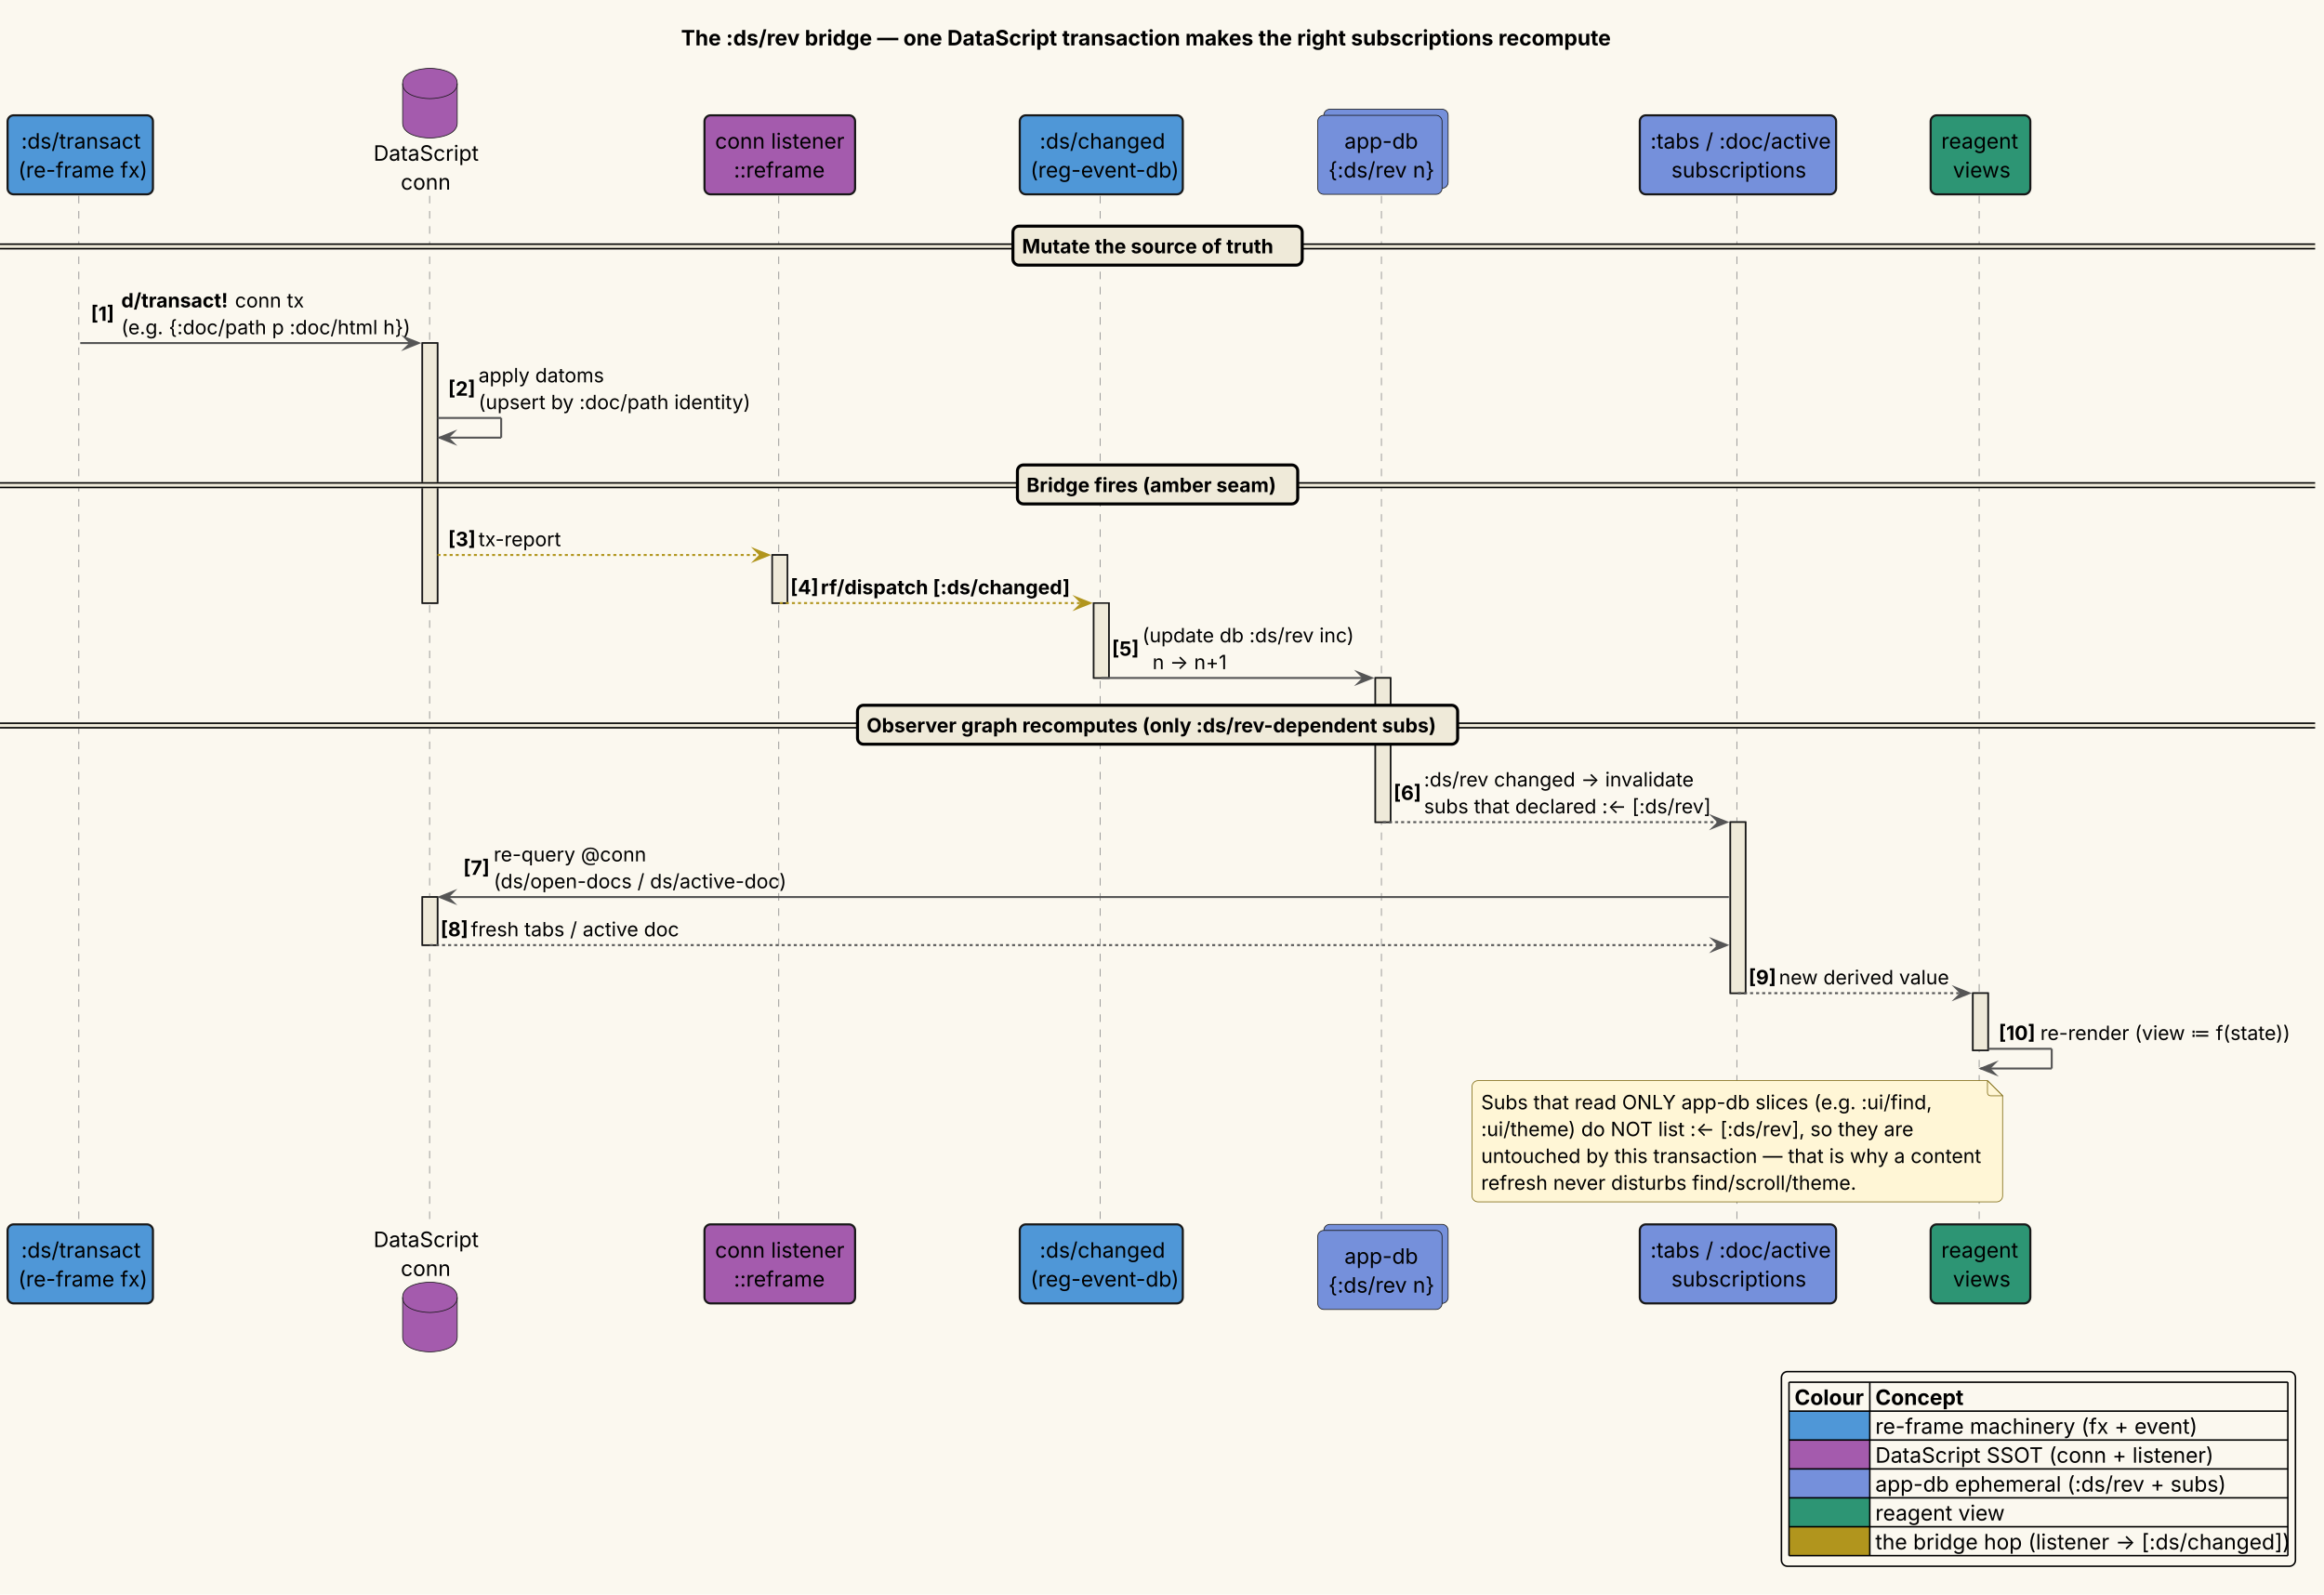
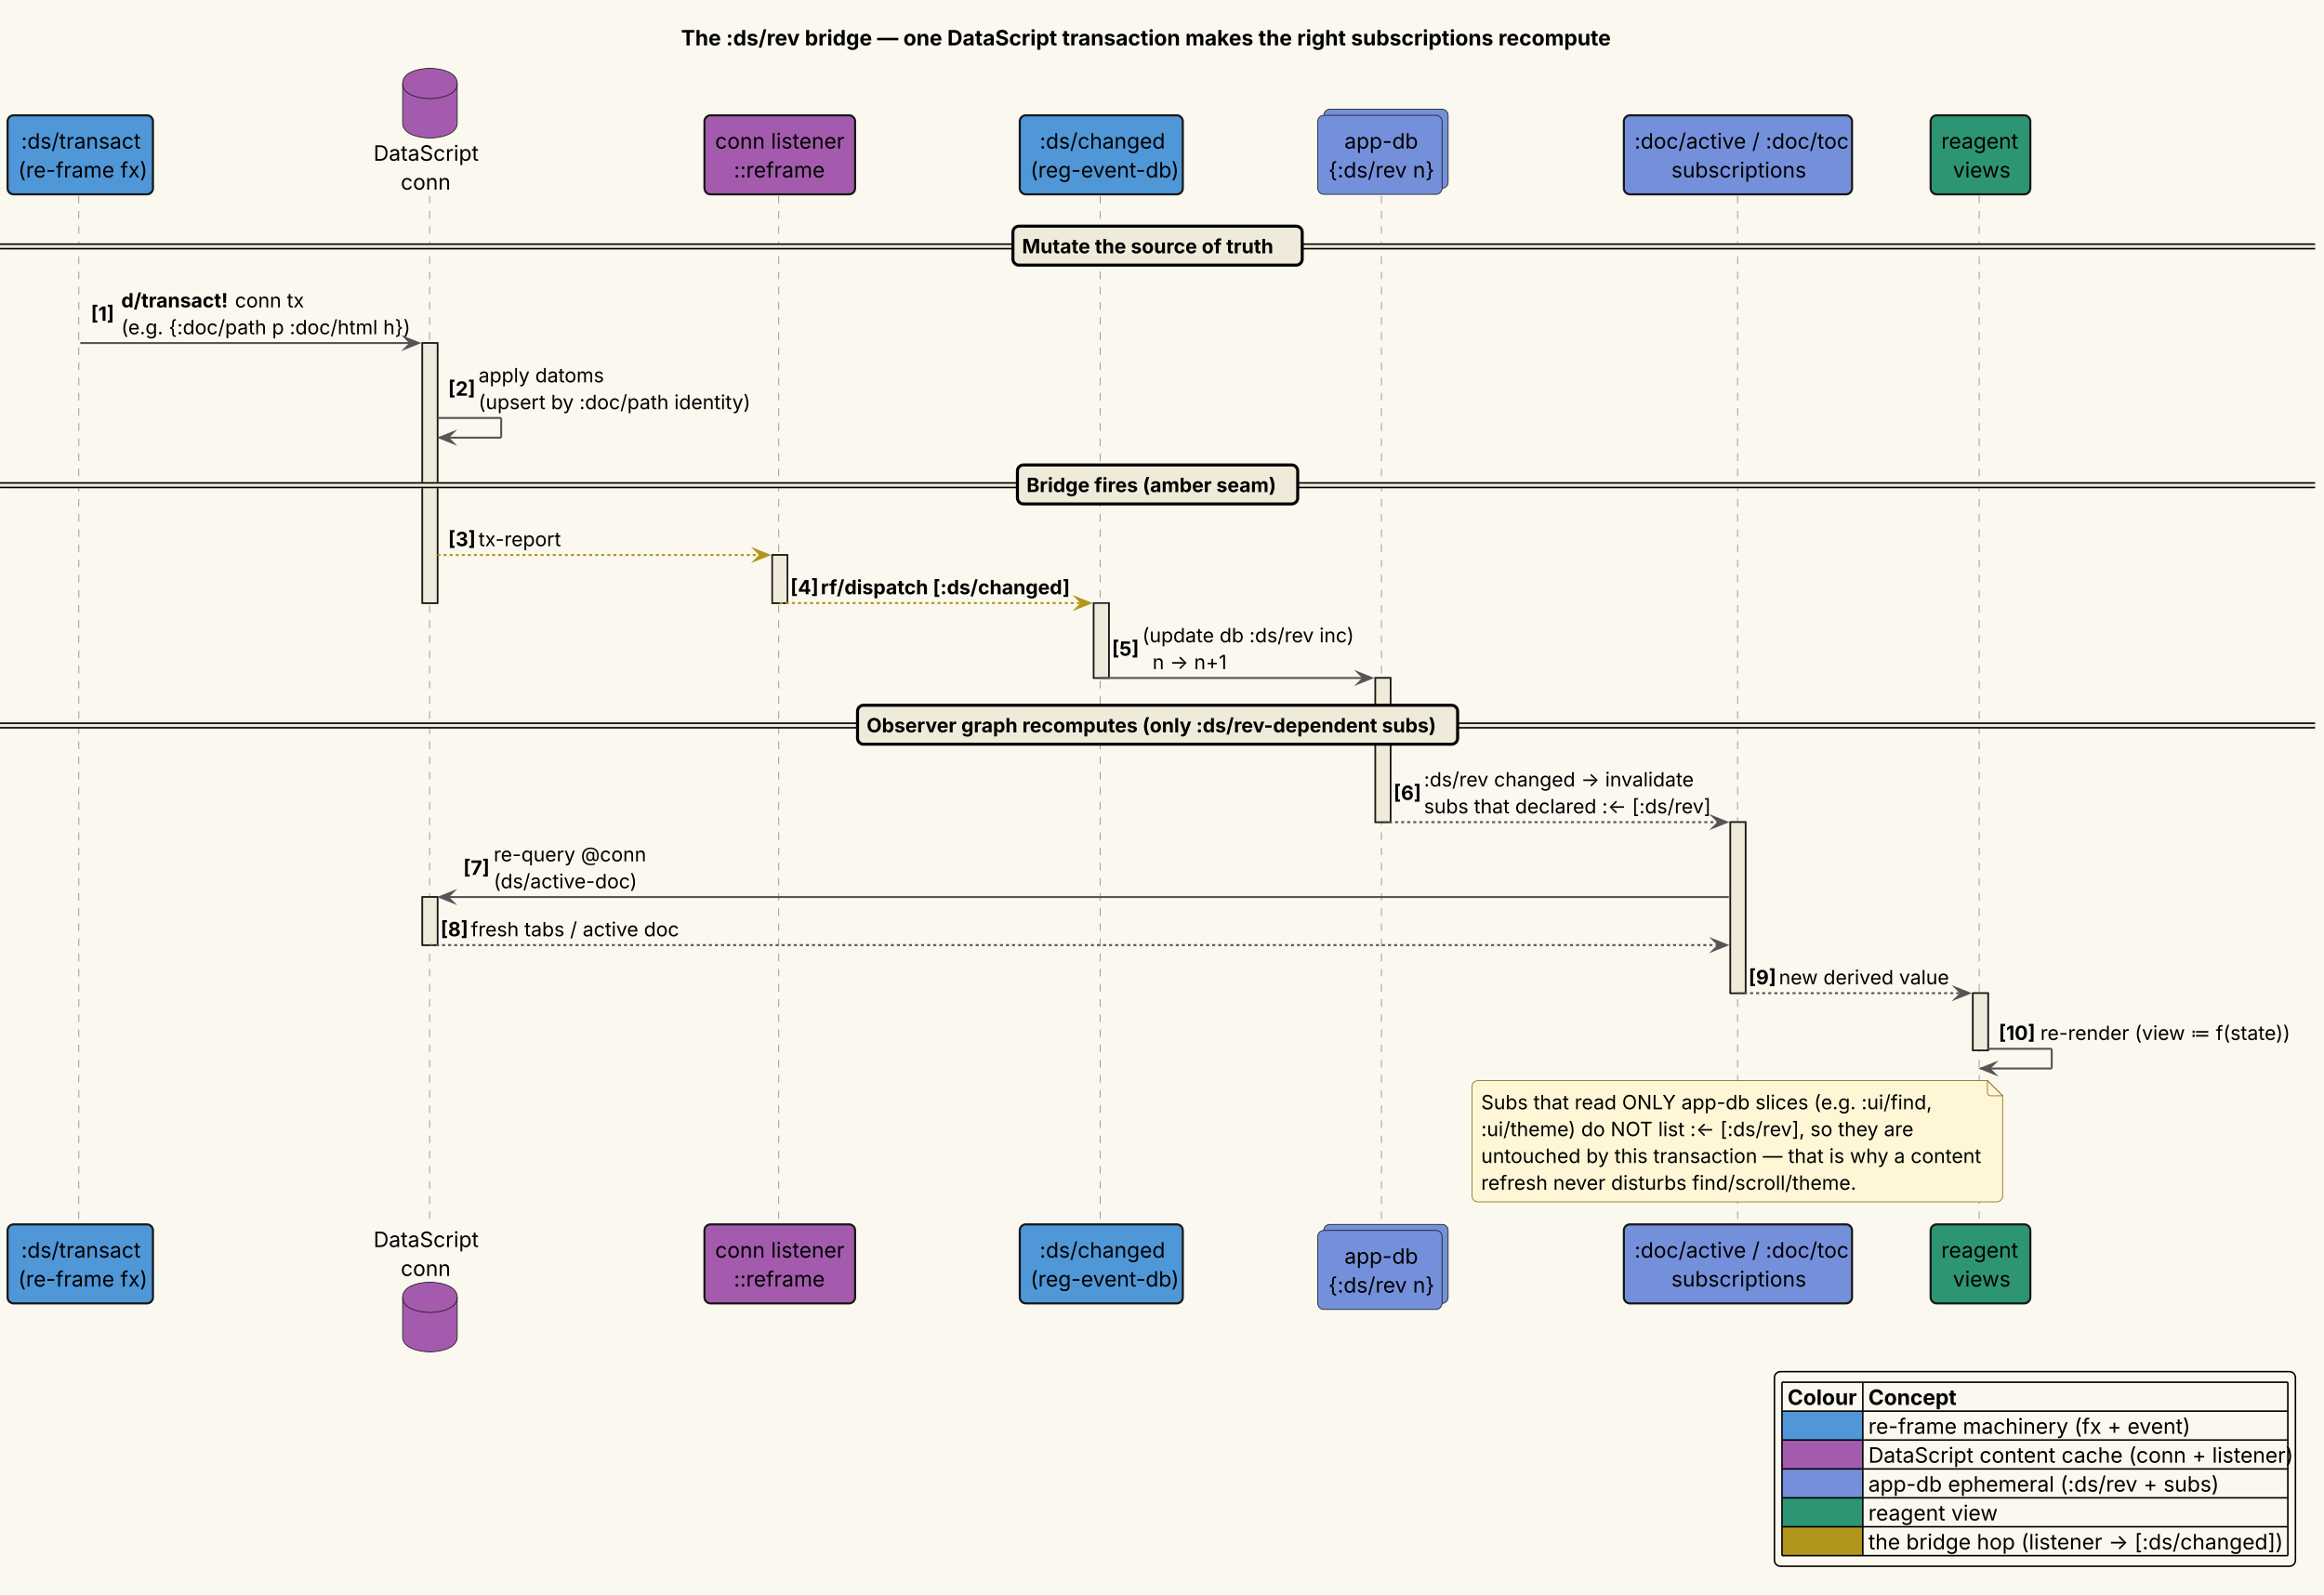
<svg xmlns="http://www.w3.org/2000/svg" contentStyleType="text/css" data-diagram-type="SEQUENCE" height="1052px" preserveAspectRatio="none" style="width:1533px;height:1052px;background:#FBF8EF;" version="1.1" viewBox="0 0 1533 1052" width="1533px" zoomAndPan="magnify">
  <defs />
  <g>
    <rect fill="#FBF8EF" height="1052" style="stroke:none;stroke-width:1;" width="1533" x="0" y="0" />
    <g class="title" data-source-line="7">
      <text fill="#000000" font-family="'Inter, Helvetica, sans-serif'" font-size="14" font-weight="700" lengthAdjust="spacing" textLength="627.716" x="449.22" y="29.966">The :ds/rev bridge — one DataScript transaction makes the right subscriptions recompute</text>
    </g>
    <g>
      <rect fill="#EFEAD9" height="171.53" style="stroke:#181818;stroke-width:1;" width="10" x="278.6" y="226.322" />
    </g>
    <g>
      <rect fill="#EFEAD9" height="31.706" style="stroke:#181818;stroke-width:1;" width="10" x="278.6" y="591.794" />
    </g>
    <g>
      <rect fill="#EFEAD9" height="31.706" style="stroke:#181818;stroke-width:1;" width="10" x="509.377" y="366.146" />
    </g>
    <g>
      <rect fill="#EFEAD9" height="49.412" style="stroke:#181818;stroke-width:1;" width="10" x="721.452" y="397.852" />
    </g>
    <g>
      <rect fill="#EFEAD9" height="95.118" style="stroke:#181818;stroke-width:1;" width="10" x="907.242" y="447.264" />
    </g>
    <g>
      <rect fill="#EFEAD9" height="112.824" style="stroke:#181818;stroke-width:1;" width="10" x="1141.417" y="542.382" />
    </g>
    <g>
      <rect fill="#EFEAD9" height="37.706" style="stroke:#181818;stroke-width:1;" width="10" x="1301.401" y="655.206" />
    </g>
    <g class="participant-lifeline" data-entity-uid="part1" data-qualified-name="FX" data-source-line="11" id="part1-lifeline">
      <g>
        <rect fill="#000000" fill-opacity="0" height="679.532" width="8" x="48.943" y="129.204" />
        <line style="stroke:#888888;stroke-width:0.5;stroke-dasharray:5,5;" x1="52" x2="52" y1="129.204" y2="808.736" />
      </g>
    </g>
    <g class="participant-lifeline" data-entity-uid="part2" data-qualified-name="CONN" data-source-line="12" id="part2-lifeline">
      <g>
        <rect fill="#000000" fill-opacity="0" height="679.532" width="8" x="279.6" y="129.204" />
        <line style="stroke:#888888;stroke-width:0.5;stroke-dasharray:5,5;" x1="283.377" x2="283.377" y1="129.204" y2="808.736" />
      </g>
    </g>
    <g class="participant-lifeline" data-entity-uid="part3" data-qualified-name="LIS" data-source-line="13" id="part3-lifeline">
      <g>
        <rect fill="#000000" fill-opacity="0" height="679.532" width="8" x="510.377" y="129.204" />
        <line style="stroke:#888888;stroke-width:0.5;stroke-dasharray:5,5;" x1="513.706" x2="513.706" y1="129.204" y2="808.736" />
      </g>
    </g>
    <g class="participant-lifeline" data-entity-uid="part4" data-qualified-name="EV" data-source-line="14" id="part4-lifeline">
      <g>
        <rect fill="#000000" fill-opacity="0" height="679.532" width="8" x="722.452" y="129.204" />
        <line style="stroke:#888888;stroke-width:0.5;stroke-dasharray:5,5;" x1="725.686" x2="725.686" y1="129.204" y2="808.736" />
      </g>
    </g>
    <g class="participant-lifeline" data-entity-uid="part5" data-qualified-name="DB" data-source-line="15" id="part5-lifeline">
      <g>
        <rect fill="#000000" fill-opacity="0" height="679.532" width="8" x="908.242" y="129.204" />
        <line style="stroke:#888888;stroke-width:0.5;stroke-dasharray:5,5;" x1="911.243" x2="911.243" y1="129.204" y2="808.736" />
      </g>
    </g>
    <g class="participant-lifeline" data-entity-uid="part6" data-qualified-name="SUB" data-source-line="16" id="part6-lifeline">
      <g>
        <rect fill="#000000" fill-opacity="0" height="679.532" width="8" x="1142.417" y="129.204" />
-         <line style="stroke:#888888;stroke-width:0.5;stroke-dasharray:5,5;" x1="1145.681" x2="1145.681" y1="129.204" y2="808.736" />
+         <line style="stroke:#888888;stroke-width:0.5;stroke-dasharray:5,5;" x1="1146.167" x2="1146.167" y1="129.204" y2="808.736" />
      </g>
    </g>
    <g class="participant-lifeline" data-entity-uid="part7" data-qualified-name="VIEW" data-source-line="17" id="part7-lifeline">
      <g>
        <rect fill="#000000" fill-opacity="0" height="679.532" width="8" x="1302.401" y="129.204" />
        <line style="stroke:#888888;stroke-width:0.5;stroke-dasharray:5,5;" x1="1305.529" x2="1305.529" y1="129.204" y2="808.736" />
      </g>
    </g>
    <g class="participant participant-head" data-entity-uid="part1" data-qualified-name="FX" data-source-line="11" id="part1-head">
      <rect fill="#4F97D7" height="52.136" rx="4" ry="4" style="stroke:#181818;stroke-width:1.4;" width="95.886" x="5" y="76.068" />
      <text fill="#000000" font-family="'Inter, Helvetica, sans-serif'" font-size="14" lengthAdjust="spacing" textLength="77.952" x="13.967" y="98.034">:ds/transact</text>
      <text fill="#000000" font-family="'Inter, Helvetica, sans-serif'" font-size="14" lengthAdjust="spacing" textLength="81.886" x="12" y="117.102">(re-frame fx)</text>
    </g>
    <g class="participant participant-tail" data-entity-uid="part1" data-qualified-name="FX" data-source-line="11" id="part1-tail">
      <rect fill="#4F97D7" height="52.136" rx="4" ry="4" style="stroke:#181818;stroke-width:1.4;" width="95.886" x="5" y="807.736" />
      <text fill="#000000" font-family="'Inter, Helvetica, sans-serif'" font-size="14" lengthAdjust="spacing" textLength="77.952" x="13.967" y="829.702">:ds/transact</text>
      <text fill="#000000" font-family="'Inter, Helvetica, sans-serif'" font-size="14" lengthAdjust="spacing" textLength="81.886" x="12" y="848.77">(re-frame fx)</text>
    </g>
    <g class="participant participant-head" data-entity-uid="part2" data-qualified-name="CONN" data-source-line="12" id="part2-head">
      <text fill="#000000" font-family="'Inter, Helvetica, sans-serif'" font-size="14" lengthAdjust="spacing" textLength="68.446" x="246.377" y="106.034">DataScript</text>
      <text fill="#000000" font-family="'Inter, Helvetica, sans-serif'" font-size="14" lengthAdjust="spacing" textLength="32.494" x="264.353" y="125.102">conn</text>
      <path d="M265.6,55.068 C265.6,45.068 283.6,45.068 283.6,45.068 C283.6,45.068 301.6,45.068 301.6,55.068 L301.6,81.068 C301.6,91.068 283.6,91.068 283.6,91.068 C283.6,91.068 265.6,91.068 265.6,81.068 L265.6,55.068" fill="#A45BAD" style="stroke:#181818;stroke-width:0.5;" />
      <path d="M265.6,55.068 C265.6,65.068 283.6,65.068 283.6,65.068 C283.6,65.068 301.6,65.068 301.6,55.068" fill="none" style="stroke:#181818;stroke-width:0.5;" />
    </g>
    <g class="participant participant-tail" data-entity-uid="part2" data-qualified-name="CONN" data-source-line="12" id="part2-tail">
      <text fill="#000000" font-family="'Inter, Helvetica, sans-serif'" font-size="14" lengthAdjust="spacing" textLength="68.446" x="246.377" y="822.702">DataScript</text>
      <text fill="#000000" font-family="'Inter, Helvetica, sans-serif'" font-size="14" lengthAdjust="spacing" textLength="32.494" x="264.353" y="841.77">conn</text>
      <path d="M265.6,855.872 C265.6,845.872 283.6,845.872 283.6,845.872 C283.6,845.872 301.6,845.872 301.6,855.872 L301.6,881.872 C301.6,891.872 283.6,891.872 283.6,891.872 C283.6,891.872 265.6,891.872 265.6,881.872 L265.6,855.872" fill="#A45BAD" style="stroke:#181818;stroke-width:0.5;" />
      <path d="M265.6,855.872 C265.6,865.872 283.6,865.872 283.6,865.872 C283.6,865.872 301.6,865.872 301.6,855.872" fill="none" style="stroke:#181818;stroke-width:0.5;" />
    </g>
    <g class="participant participant-head" data-entity-uid="part3" data-qualified-name="LIS" data-source-line="13" id="part3-head">
      <rect fill="#A45BAD" height="52.136" rx="4" ry="4" style="stroke:#181818;stroke-width:1.4;" width="99.344" x="464.705" y="76.068" />
      <text fill="#000000" font-family="'Inter, Helvetica, sans-serif'" font-size="14" lengthAdjust="spacing" textLength="85.344" x="471.705" y="98.034">conn listener</text>
      <text fill="#000000" font-family="'Inter, Helvetica, sans-serif'" font-size="14" lengthAdjust="spacing" textLength="60.62" x="484.067" y="117.102">::reframe</text>
    </g>
    <g class="participant participant-tail" data-entity-uid="part3" data-qualified-name="LIS" data-source-line="13" id="part3-tail">
      <rect fill="#A45BAD" height="52.136" rx="4" ry="4" style="stroke:#181818;stroke-width:1.4;" width="99.344" x="464.705" y="807.736" />
      <text fill="#000000" font-family="'Inter, Helvetica, sans-serif'" font-size="14" lengthAdjust="spacing" textLength="85.344" x="471.705" y="829.702">conn listener</text>
      <text fill="#000000" font-family="'Inter, Helvetica, sans-serif'" font-size="14" lengthAdjust="spacing" textLength="60.62" x="484.067" y="848.77">::reframe</text>
    </g>
    <g class="participant participant-head" data-entity-uid="part4" data-qualified-name="EV" data-source-line="14" id="part4-head">
      <rect fill="#4F97D7" height="52.136" rx="4" ry="4" style="stroke:#181818;stroke-width:1.4;" width="107.534" x="672.686" y="76.068" />
      <text fill="#000000" font-family="'Inter, Helvetica, sans-serif'" font-size="14" lengthAdjust="spacing" textLength="81.27" x="685.818" y="98.034">:ds/changed</text>
      <text fill="#000000" font-family="'Inter, Helvetica, sans-serif'" font-size="14" lengthAdjust="spacing" textLength="93.534" x="679.686" y="117.102">(reg-event-db)</text>
    </g>
    <g class="participant participant-tail" data-entity-uid="part4" data-qualified-name="EV" data-source-line="14" id="part4-tail">
      <rect fill="#4F97D7" height="52.136" rx="4" ry="4" style="stroke:#181818;stroke-width:1.4;" width="107.534" x="672.686" y="807.736" />
      <text fill="#000000" font-family="'Inter, Helvetica, sans-serif'" font-size="14" lengthAdjust="spacing" textLength="81.27" x="685.818" y="829.702">:ds/changed</text>
      <text fill="#000000" font-family="'Inter, Helvetica, sans-serif'" font-size="14" lengthAdjust="spacing" textLength="93.534" x="679.686" y="848.77">(reg-event-db)</text>
    </g>
    <g class="participant participant-head" data-entity-uid="part5" data-qualified-name="DB" data-source-line="15" id="part5-head">
      <rect fill="#7590DB" height="52.136" rx="4" ry="4" style="stroke:#181818;stroke-width:0.5;" width="81.998" x="873.243" y="72.068" />
      <rect fill="#7590DB" height="52.136" rx="4" ry="4" style="stroke:#181818;stroke-width:0.5;" width="81.998" x="869.243" y="76.068" />
      <text fill="#000000" font-family="'Inter, Helvetica, sans-serif'" font-size="14" lengthAdjust="spacing" textLength="46.802" x="886.841" y="98.034">app-db</text>
      <text fill="#000000" font-family="'Inter, Helvetica, sans-serif'" font-size="14" lengthAdjust="spacing" textLength="67.998" x="876.243" y="117.102">{:ds/rev n}</text>
    </g>
    <g class="participant participant-tail" data-entity-uid="part5" data-qualified-name="DB" data-source-line="15" id="part5-tail">
      <rect fill="#7590DB" height="52.136" rx="4" ry="4" style="stroke:#181818;stroke-width:0.5;" width="81.998" x="873.243" y="807.736" />
      <rect fill="#7590DB" height="52.136" rx="4" ry="4" style="stroke:#181818;stroke-width:0.5;" width="81.998" x="869.243" y="811.736" />
      <text fill="#000000" font-family="'Inter, Helvetica, sans-serif'" font-size="14" lengthAdjust="spacing" textLength="46.802" x="886.841" y="833.702">app-db</text>
      <text fill="#000000" font-family="'Inter, Helvetica, sans-serif'" font-size="14" lengthAdjust="spacing" textLength="67.998" x="876.243" y="852.77">{:ds/rev n}</text>
    </g>
    <g class="participant participant-head" data-entity-uid="part6" data-qualified-name="SUB" data-source-line="16" id="part6-head">
-       <rect fill="#7590DB" height="52.136" rx="4" ry="4" style="stroke:#181818;stroke-width:1.4;" width="129.472" x="1081.681" y="76.068" />
-       <text fill="#000000" font-family="'Inter, Helvetica, sans-serif'" font-size="14" lengthAdjust="spacing" textLength="115.472" x="1088.681" y="98.034">:tabs / :doc/active</text>
+       <rect fill="#7590DB" height="52.136" rx="4" ry="4" style="stroke:#181818;stroke-width:1.4;" width="150.5" x="1071.167" y="76.068" />
+       <text fill="#000000" font-family="'Inter, Helvetica, sans-serif'" font-size="14" lengthAdjust="spacing" textLength="136.5" x="1078.167" y="98.034">:doc/active / :doc/toc</text>
      <text fill="#000000" font-family="'Inter, Helvetica, sans-serif'" font-size="14" lengthAdjust="spacing" textLength="87.892" x="1102.471" y="117.102">subscriptions</text>
    </g>
    <g class="participant participant-tail" data-entity-uid="part6" data-qualified-name="SUB" data-source-line="16" id="part6-tail">
-       <rect fill="#7590DB" height="52.136" rx="4" ry="4" style="stroke:#181818;stroke-width:1.4;" width="129.472" x="1081.681" y="807.736" />
-       <text fill="#000000" font-family="'Inter, Helvetica, sans-serif'" font-size="14" lengthAdjust="spacing" textLength="115.472" x="1088.681" y="829.702">:tabs / :doc/active</text>
+       <rect fill="#7590DB" height="52.136" rx="4" ry="4" style="stroke:#181818;stroke-width:1.4;" width="150.5" x="1071.167" y="807.736" />
+       <text fill="#000000" font-family="'Inter, Helvetica, sans-serif'" font-size="14" lengthAdjust="spacing" textLength="136.5" x="1078.167" y="829.702">:doc/active / :doc/toc</text>
      <text fill="#000000" font-family="'Inter, Helvetica, sans-serif'" font-size="14" lengthAdjust="spacing" textLength="87.892" x="1102.471" y="848.77">subscriptions</text>
    </g>
    <g class="participant participant-head" data-entity-uid="part7" data-qualified-name="VIEW" data-source-line="17" id="part7-head">
      <rect fill="#2D9574" height="52.136" rx="4" ry="4" style="stroke:#181818;stroke-width:1.4;" width="65.744" x="1273.529" y="76.068" />
      <text fill="#000000" font-family="'Inter, Helvetica, sans-serif'" font-size="14" lengthAdjust="spacing" textLength="51.744" x="1280.529" y="98.034">reagent</text>
      <text fill="#000000" font-family="'Inter, Helvetica, sans-serif'" font-size="14" lengthAdjust="spacing" textLength="36.33" x="1288.236" y="117.102">views</text>
    </g>
    <g class="participant participant-tail" data-entity-uid="part7" data-qualified-name="VIEW" data-source-line="17" id="part7-tail">
      <rect fill="#2D9574" height="52.136" rx="4" ry="4" style="stroke:#181818;stroke-width:1.4;" width="65.744" x="1273.529" y="807.736" />
      <text fill="#000000" font-family="'Inter, Helvetica, sans-serif'" font-size="14" lengthAdjust="spacing" textLength="51.744" x="1280.529" y="829.702">reagent</text>
      <text fill="#000000" font-family="'Inter, Helvetica, sans-serif'" font-size="14" lengthAdjust="spacing" textLength="36.33" x="1288.236" y="848.77">views</text>
    </g>
    <g>
      <rect fill="#EFEAD9" height="171.53" style="stroke:#181818;stroke-width:1;" width="10" x="278.6" y="226.322" />
    </g>
    <g>
      <rect fill="#EFEAD9" height="31.706" style="stroke:#181818;stroke-width:1;" width="10" x="278.6" y="591.794" />
    </g>
    <g>
      <rect fill="#EFEAD9" height="31.706" style="stroke:#181818;stroke-width:1;" width="10" x="509.377" y="366.146" />
    </g>
    <g>
      <rect fill="#EFEAD9" height="49.412" style="stroke:#181818;stroke-width:1;" width="10" x="721.452" y="397.852" />
    </g>
    <g>
      <rect fill="#EFEAD9" height="95.118" style="stroke:#181818;stroke-width:1;" width="10" x="907.242" y="447.264" />
    </g>
    <g>
      <rect fill="#EFEAD9" height="112.824" style="stroke:#181818;stroke-width:1;" width="10" x="1141.417" y="542.382" />
    </g>
    <g>
      <rect fill="#EFEAD9" height="37.706" style="stroke:#181818;stroke-width:1;" width="10" x="1301.401" y="655.206" />
    </g>
    <rect fill="#EFEAD9" height="3" rx="4" ry="4" style="stroke:#EFEAD9;stroke-width:1;" width="1527.155" x="0" y="161.057" />
    <line style="stroke:#000000;stroke-width:1;" x1="0" x2="1527.155" y1="161.057" y2="161.057" />
    <line style="stroke:#000000;stroke-width:1;" x1="0" x2="1527.155" y1="164.057" y2="164.057" />
    <rect fill="#EFEAD9" height="25.706" rx="4" ry="4" style="stroke:#000000;stroke-width:2;" width="190.826" x="668.164" y="149.204" />
    <text fill="#000000" font-family="'Inter, Helvetica, sans-serif'" font-size="13" font-weight="700" lengthAdjust="spacing" textLength="173.446" x="674.164" y="167.101">Mutate the source of truth</text>
    <g class="message" data-entity-1="part1" data-entity-2="part2" data-source-line="20" id="msg1">
      <polygon fill="#555555" points="266.6,222.322,276.6,226.322,266.6,230.322,270.6,226.322" style="stroke:#555555;stroke-width:1;stroke-linejoin:miter;stroke-miterlimit:10;" />
      <line style="stroke:#555555;stroke-width:1.3;" x1="52.943" x2="272.6" y1="226.322" y2="226.322" />
      <text fill="#000000" font-family="'Inter, Helvetica, sans-serif'" font-size="13" font-weight="700" lengthAdjust="spacing" textLength="16.042" x="59.943" y="211.66">[1]</text>
      <text fill="#000000" font-family="'Inter, Helvetica, sans-serif'" font-size="13" font-weight="700" lengthAdjust="spacing" textLength="71.63" x="79.985" y="202.807">d/transact!</text>
      <text fill="#000000" font-family="'Inter, Helvetica, sans-serif'" font-size="13" lengthAdjust="spacing" textLength="45.123" x="154.995" y="202.807">conn tx</text>
      <text fill="#000000" font-family="'Inter, Helvetica, sans-serif'" font-size="13" lengthAdjust="spacing" textLength="186.615" x="79.985" y="220.513">(e.g. {:doc/path p :doc/html h})</text>
    </g>
    <g class="message" data-entity-1="part2" data-entity-2="part2" data-source-line="22" id="msg2">
      <line style="stroke:#555555;stroke-width:1.3;" x1="288.6" x2="330.6" y1="275.734" y2="275.734" />
      <line style="stroke:#555555;stroke-width:1.3;" x1="330.6" x2="330.6" y1="275.734" y2="288.734" />
      <line style="stroke:#555555;stroke-width:1.3;" x1="289.6" x2="330.6" y1="288.734" y2="288.734" />
      <polygon fill="#555555" points="299.6,284.734,289.6,288.734,299.6,292.734,295.6,288.734" style="stroke:#555555;stroke-width:1;stroke-linejoin:miter;stroke-miterlimit:10;" />
      <text fill="#000000" font-family="'Inter, Helvetica, sans-serif'" font-size="13" font-weight="700" lengthAdjust="spacing" textLength="16.042" x="295.6" y="261.072">[2]</text>
      <text fill="#000000" font-family="'Inter, Helvetica, sans-serif'" font-size="13" lengthAdjust="spacing" textLength="82.875" x="315.642" y="252.219">apply datoms</text>
      <text fill="#000000" font-family="'Inter, Helvetica, sans-serif'" font-size="13" lengthAdjust="spacing" textLength="176.735" x="315.642" y="269.925">(upsert by :doc/path identity)</text>
    </g>
    <rect fill="#EFEAD9" height="3" rx="4" ry="4" style="stroke:#EFEAD9;stroke-width:1;" width="1527.155" x="0" y="318.587" />
    <line style="stroke:#000000;stroke-width:1;" x1="0" x2="1527.155" y1="318.587" y2="318.587" />
    <line style="stroke:#000000;stroke-width:1;" x1="0" x2="1527.155" y1="321.587" y2="321.587" />
    <rect fill="#EFEAD9" height="25.706" rx="4" ry="4" style="stroke:#000000;stroke-width:2;" width="184.885" x="671.135" y="306.734" />
    <text fill="#000000" font-family="'Inter, Helvetica, sans-serif'" font-size="13" font-weight="700" lengthAdjust="spacing" textLength="167.505" x="677.135" y="324.631">Bridge fires (amber seam)</text>
    <g class="message" data-entity-1="part2" data-entity-2="part3" data-source-line="25" id="msg3">
      <polygon fill="#B1951D" points="497.377,362.146,507.377,366.146,497.377,370.146,501.377,366.146" style="stroke:#B1951D;stroke-width:1;stroke-linejoin:miter;stroke-miterlimit:10;" />
      <line style="stroke:#B1951D;stroke-width:1.3;stroke-dasharray:2,2;" x1="288.6" x2="503.377" y1="366.146" y2="366.146" />
      <text fill="#000000" font-family="'Inter, Helvetica, sans-serif'" font-size="13" font-weight="700" lengthAdjust="spacing" textLength="16.042" x="295.6" y="360.337">[3]</text>
      <text fill="#000000" font-family="'Inter, Helvetica, sans-serif'" font-size="13" lengthAdjust="spacing" textLength="54.379" x="315.642" y="360.337">tx-report</text>
    </g>
    <g class="message" data-entity-1="part3" data-entity-2="part4" data-source-line="27" id="msg4">
      <polygon fill="#B1951D" points="709.452,393.852,719.452,397.852,709.452,401.852,713.452,397.852" style="stroke:#B1951D;stroke-width:1;stroke-linejoin:miter;stroke-miterlimit:10;" />
      <line style="stroke:#B1951D;stroke-width:1.3;stroke-dasharray:2,2;" x1="514.377" x2="715.452" y1="397.852" y2="397.852" />
      <text fill="#000000" font-family="'Inter, Helvetica, sans-serif'" font-size="13" font-weight="700" lengthAdjust="spacing" textLength="16.042" x="521.377" y="392.043">[4]</text>
      <text fill="#000000" font-family="'Inter, Helvetica, sans-serif'" font-size="13" font-weight="700" lengthAdjust="spacing" textLength="163.033" x="541.419" y="392.043">rf/dispatch [:ds/changed]</text>
    </g>
    <g class="message" data-entity-1="part4" data-entity-2="part5" data-source-line="31" id="msg5">
      <polygon fill="#555555" points="895.242,443.264,905.242,447.264,895.242,451.264,899.242,447.264" style="stroke:#555555;stroke-width:1;stroke-linejoin:miter;stroke-miterlimit:10;" />
      <line style="stroke:#555555;stroke-width:1.3;" x1="726.452" x2="901.242" y1="447.264" y2="447.264" />
      <text fill="#000000" font-family="'Inter, Helvetica, sans-serif'" font-size="13" font-weight="700" lengthAdjust="spacing" textLength="16.042" x="733.452" y="432.602">[5]</text>
      <text fill="#000000" font-family="'Inter, Helvetica, sans-serif'" font-size="13" lengthAdjust="spacing" textLength="136.747" x="753.495" y="423.749">(update db :ds/rev inc)</text>
      <text fill="#000000" font-family="'Inter, Helvetica, sans-serif'" font-size="13" lengthAdjust="spacing" textLength="48.593" x="760.255" y="441.455">n → n+1</text>
    </g>
    <rect fill="#EFEAD9" height="3" rx="4" ry="4" style="stroke:#EFEAD9;stroke-width:1;" width="1527.155" x="0" y="477.117" />
    <line style="stroke:#000000;stroke-width:1;" x1="0" x2="1527.155" y1="477.117" y2="477.117" />
    <line style="stroke:#000000;stroke-width:1;" x1="0" x2="1527.155" y1="480.117" y2="480.117" />
    <rect fill="#EFEAD9" height="25.706" rx="4" ry="4" style="stroke:#000000;stroke-width:2;" width="395.849" x="565.653" y="465.264" />
    <text fill="#000000" font-family="'Inter, Helvetica, sans-serif'" font-size="13" font-weight="700" lengthAdjust="spacing" textLength="378.469" x="571.653" y="483.161">Observer graph recomputes (only :ds/rev-dependent subs)</text>
    <g class="message" data-entity-1="part5" data-entity-2="part6" data-source-line="36" id="msg6">
      <polygon fill="#555555" points="1129.417,538.382,1139.417,542.382,1129.417,546.382,1133.417,542.382" style="stroke:#555555;stroke-width:1;stroke-linejoin:miter;stroke-miterlimit:10;" />
      <line style="stroke:#555555;stroke-width:1.3;stroke-dasharray:2,2;" x1="912.242" x2="1135.417" y1="542.382" y2="542.382" />
      <text fill="#000000" font-family="'Inter, Helvetica, sans-serif'" font-size="13" font-weight="700" lengthAdjust="spacing" textLength="16.042" x="919.242" y="527.72">[6]</text>
      <text fill="#000000" font-family="'Inter, Helvetica, sans-serif'" font-size="13" lengthAdjust="spacing" textLength="175.109" x="939.284" y="518.867">:ds/rev changed → invalidate</text>
      <text fill="#000000" font-family="'Inter, Helvetica, sans-serif'" font-size="13" lengthAdjust="spacing" textLength="185.133" x="939.284" y="536.573">subs that declared :&lt;- [:ds/rev]</text>
    </g>
    <g class="message" data-entity-1="part6" data-entity-2="part2" data-source-line="39" id="msg7">
      <polygon fill="#555555" points="299.6,587.794,289.6,591.794,299.6,595.794,295.6,591.794" style="stroke:#555555;stroke-width:1;stroke-linejoin:miter;stroke-miterlimit:10;" />
      <line style="stroke:#555555;stroke-width:1.3;" x1="293.6" x2="1140.417" y1="591.794" y2="591.794" />
      <text fill="#000000" font-family="'Inter, Helvetica, sans-serif'" font-size="13" font-weight="700" lengthAdjust="spacing" textLength="16.042" x="305.6" y="577.132">[7]</text>
      <text fill="#000000" font-family="'Inter, Helvetica, sans-serif'" font-size="13" lengthAdjust="spacing" textLength="97.487" x="325.642" y="568.279">re-query @conn</text>
-       <text fill="#000000" font-family="'Inter, Helvetica, sans-serif'" font-size="13" lengthAdjust="spacing" textLength="183.053" x="325.642" y="585.985">(ds/open-docs / ds/active-doc)</text>
+       <text fill="#000000" font-family="'Inter, Helvetica, sans-serif'" font-size="13" lengthAdjust="spacing" textLength="88.66" x="325.642" y="585.985">(ds/active-doc)</text>
    </g>
    <g class="message" data-entity-1="part2" data-entity-2="part6" data-source-line="41" id="msg8">
      <polygon fill="#555555" points="1129.417,619.5,1139.417,623.5,1129.417,627.5,1133.417,623.5" style="stroke:#555555;stroke-width:1;stroke-linejoin:miter;stroke-miterlimit:10;" />
      <line style="stroke:#555555;stroke-width:1.3;stroke-dasharray:2,2;" x1="283.6" x2="1135.417" y1="623.5" y2="623.5" />
      <text fill="#000000" font-family="'Inter, Helvetica, sans-serif'" font-size="13" font-weight="700" lengthAdjust="spacing" textLength="16.042" x="290.6" y="617.691">[8]</text>
      <text fill="#000000" font-family="'Inter, Helvetica, sans-serif'" font-size="13" lengthAdjust="spacing" textLength="133.614" x="310.642" y="617.691">fresh tabs / active doc</text>
    </g>
    <g class="message" data-entity-1="part6" data-entity-2="part7" data-source-line="43" id="msg9">
      <polygon fill="#555555" points="1289.401,651.206,1299.401,655.206,1289.401,659.206,1293.401,655.206" style="stroke:#555555;stroke-width:1;stroke-linejoin:miter;stroke-miterlimit:10;" />
      <line style="stroke:#555555;stroke-width:1.3;stroke-dasharray:2,2;" x1="1146.417" x2="1295.401" y1="655.206" y2="655.206" />
      <text fill="#000000" font-family="'Inter, Helvetica, sans-serif'" font-size="13" font-weight="700" lengthAdjust="spacing" textLength="16.042" x="1153.417" y="649.397">[9]</text>
      <text fill="#000000" font-family="'Inter, Helvetica, sans-serif'" font-size="13" lengthAdjust="spacing" textLength="110.942" x="1173.459" y="649.397">new derived value</text>
    </g>
    <g class="message" data-entity-1="part7" data-entity-2="part7" data-source-line="46" id="msg10">
      <line style="stroke:#555555;stroke-width:1.3;" x1="1311.401" x2="1353.401" y1="691.912" y2="691.912" />
      <line style="stroke:#555555;stroke-width:1.3;" x1="1353.401" x2="1353.401" y1="691.912" y2="704.912" />
      <line style="stroke:#555555;stroke-width:1.3;" x1="1306.401" x2="1353.401" y1="704.912" y2="704.912" />
      <polygon fill="#555555" points="1316.401,700.912,1306.401,704.912,1316.401,708.912,1312.401,704.912" style="stroke:#555555;stroke-width:1;stroke-linejoin:miter;stroke-miterlimit:10;" />
      <text fill="#000000" font-family="'Inter, Helvetica, sans-serif'" font-size="13" font-weight="700" lengthAdjust="spacing" textLength="23.478" x="1318.401" y="686.103">[10]</text>
      <text fill="#000000" font-family="'Inter, Helvetica, sans-serif'" font-size="13" lengthAdjust="spacing" textLength="159.276" x="1345.879" y="686.103">re-render (view ≔ f(state))</text>
    </g>
    <path d="M971,716.912 L971,788.912 A4,4 0 0 0 975,792.912 L1317,792.912 A4,4 0 0 0 1321,788.912 L1321,722.912 L1311,712.912 L975,712.912 A4,4 0 0 0 971,716.912" fill="#FFF6D6" style="stroke:#7F6B14;stroke-width:0.5;" />
    <path d="M1311,712.912 L1311,720.912 A2,2 0 0 0 1313,722.912 L1321,722.912 L1311,712.912" fill="#FFF6D6" style="stroke:#7F6B14;stroke-width:0.5;" />
    <text fill="#000000" font-family="'Inter, Helvetica, sans-serif'" font-size="13" lengthAdjust="spacing" textLength="289.393" x="977" y="731.809">Subs that read ONLY app-db slices (e.g. :ui/find,</text>
    <text fill="#000000" font-family="'Inter, Helvetica, sans-serif'" font-size="13" lengthAdjust="spacing" textLength="280.709" x="977" y="749.515">:ui/theme) do NOT list :&lt;- [:ds/rev], so they are</text>
    <text fill="#000000" font-family="'Inter, Helvetica, sans-serif'" font-size="13" lengthAdjust="spacing" textLength="329.069" x="977" y="767.221">untouched by this transaction — that is why a content</text>
    <text fill="#000000" font-family="'Inter, Helvetica, sans-serif'" font-size="13" lengthAdjust="spacing" textLength="247.806" x="977" y="784.927">refresh never disturbs find/scroll/theme.</text>
    <g class="legend" data-source-line="56">
-       <rect fill="none" height="128.407" rx="4" ry="4" style="stroke:#000000;stroke-width:1;" width="339.053" x="1175.102" y="904.872" />
-       <text fill="#000000" font-family="'Inter, Helvetica, sans-serif'" font-size="14" font-weight="700" lengthAdjust="spacing" textLength="46.018" x="1183.742" y="926.838">Colour</text>
-       <text fill="#000000" font-family="'Inter, Helvetica, sans-serif'" font-size="14" font-weight="700" lengthAdjust="spacing" textLength="57.344" x="1237.04" y="926.838">Concept</text>
-       <rect fill="#4F97D7" height="19.068" style="stroke:none;stroke-width:1;" width="53.298" x="1180.102" y="930.94" />
-       <text fill="#000000" font-family="'Inter, Helvetica, sans-serif'" font-size="14" lengthAdjust="spacing" textLength="3.64" x="1180.102" y="945.906"> </text>
-       <text fill="#000000" font-family="'Inter, Helvetica, sans-serif'" font-size="14" lengthAdjust="spacing" textLength="206.821" x="1237.04" y="945.906">re-frame machinery (fx + event)</text>
-       <rect fill="#A45BAD" height="19.068" style="stroke:none;stroke-width:1;" width="53.298" x="1180.102" y="950.008" />
-       <text fill="#000000" font-family="'Inter, Helvetica, sans-serif'" font-size="14" lengthAdjust="spacing" textLength="3.64" x="1180.102" y="964.974"> </text>
-       <text fill="#000000" font-family="'Inter, Helvetica, sans-serif'" font-size="14" lengthAdjust="spacing" textLength="215.207" x="1237.04" y="964.974">DataScript SSOT (conn + listener)</text>
-       <rect fill="#7590DB" height="19.068" style="stroke:none;stroke-width:1;" width="53.298" x="1180.102" y="969.076" />
-       <text fill="#000000" font-family="'Inter, Helvetica, sans-serif'" font-size="14" lengthAdjust="spacing" textLength="3.64" x="1180.102" y="984.042"> </text>
-       <text fill="#000000" font-family="'Inter, Helvetica, sans-serif'" font-size="14" lengthAdjust="spacing" textLength="224.797" x="1237.04" y="984.042">app-db ephemeral (:ds/rev + subs)</text>
-       <rect fill="#2D9574" height="19.068" style="stroke:none;stroke-width:1;" width="53.298" x="1180.102" y="988.144" />
-       <text fill="#000000" font-family="'Inter, Helvetica, sans-serif'" font-size="14" lengthAdjust="spacing" textLength="3.64" x="1180.102" y="1003.11"> </text>
-       <text fill="#000000" font-family="'Inter, Helvetica, sans-serif'" font-size="14" lengthAdjust="spacing" textLength="85.008" x="1237.04" y="1003.11">reagent view</text>
-       <rect fill="#B1951D" height="19.068" style="stroke:none;stroke-width:1;" width="53.298" x="1180.102" y="1007.212" />
-       <text fill="#000000" font-family="'Inter, Helvetica, sans-serif'" font-size="14" lengthAdjust="spacing" textLength="3.64" x="1180.102" y="1022.178"> </text>
-       <text fill="#000000" font-family="'Inter, Helvetica, sans-serif'" font-size="14" lengthAdjust="spacing" textLength="268.476" x="1237.04" y="1022.178">the bridge hop (listener → [:ds/changed])</text>
-       <line style="stroke:#000000;stroke-width:1;" x1="1180.102" x2="1509.155" y1="911.872" y2="911.872" />
-       <line style="stroke:#000000;stroke-width:1;" x1="1180.102" x2="1509.155" y1="930.94" y2="930.94" />
-       <line style="stroke:#000000;stroke-width:1;" x1="1180.102" x2="1509.155" y1="950.008" y2="950.008" />
-       <line style="stroke:#000000;stroke-width:1;" x1="1180.102" x2="1509.155" y1="969.076" y2="969.076" />
-       <line style="stroke:#000000;stroke-width:1;" x1="1180.102" x2="1509.155" y1="988.144" y2="988.144" />
-       <line style="stroke:#000000;stroke-width:1;" x1="1180.102" x2="1509.155" y1="1007.212" y2="1007.212" />
-       <line style="stroke:#000000;stroke-width:1;" x1="1180.102" x2="1509.155" y1="1026.279" y2="1026.279" />
-       <line style="stroke:#000000;stroke-width:1;" x1="1180.102" x2="1180.102" y1="911.872" y2="1026.279" />
-       <line style="stroke:#000000;stroke-width:1;" x1="1233.4" x2="1233.4" y1="911.872" y2="1026.279" />
+       <rect fill="none" height="128.407" rx="4" ry="4" style="stroke:#000000;stroke-width:1;" width="343.675" x="1170.48" y="904.872" />
+       <text fill="#000000" font-family="'Inter, Helvetica, sans-serif'" font-size="14" font-weight="700" lengthAdjust="spacing" textLength="46.018" x="1179.12" y="926.838">Colour</text>
+       <text fill="#000000" font-family="'Inter, Helvetica, sans-serif'" font-size="14" font-weight="700" lengthAdjust="spacing" textLength="57.344" x="1232.418" y="926.838">Concept</text>
+       <rect fill="#4F97D7" height="19.068" style="stroke:none;stroke-width:1;" width="53.298" x="1175.48" y="930.94" />
+       <text fill="#000000" font-family="'Inter, Helvetica, sans-serif'" font-size="14" lengthAdjust="spacing" textLength="3.64" x="1175.48" y="945.906"> </text>
+       <text fill="#000000" font-family="'Inter, Helvetica, sans-serif'" font-size="14" lengthAdjust="spacing" textLength="206.821" x="1232.418" y="945.906">re-frame machinery (fx + event)</text>
+       <rect fill="#A45BAD" height="19.068" style="stroke:none;stroke-width:1;" width="53.298" x="1175.48" y="950.008" />
+       <text fill="#000000" font-family="'Inter, Helvetica, sans-serif'" font-size="14" lengthAdjust="spacing" textLength="3.64" x="1175.48" y="964.974"> </text>
+       <text fill="#000000" font-family="'Inter, Helvetica, sans-serif'" font-size="14" lengthAdjust="spacing" textLength="273.097" x="1232.418" y="964.974">DataScript content cache (conn + listener)</text>
+       <rect fill="#7590DB" height="19.068" style="stroke:none;stroke-width:1;" width="53.298" x="1175.48" y="969.076" />
+       <text fill="#000000" font-family="'Inter, Helvetica, sans-serif'" font-size="14" lengthAdjust="spacing" textLength="3.64" x="1175.48" y="984.042"> </text>
+       <text fill="#000000" font-family="'Inter, Helvetica, sans-serif'" font-size="14" lengthAdjust="spacing" textLength="224.797" x="1232.418" y="984.042">app-db ephemeral (:ds/rev + subs)</text>
+       <rect fill="#2D9574" height="19.068" style="stroke:none;stroke-width:1;" width="53.298" x="1175.48" y="988.144" />
+       <text fill="#000000" font-family="'Inter, Helvetica, sans-serif'" font-size="14" lengthAdjust="spacing" textLength="3.64" x="1175.48" y="1003.11"> </text>
+       <text fill="#000000" font-family="'Inter, Helvetica, sans-serif'" font-size="14" lengthAdjust="spacing" textLength="85.008" x="1232.418" y="1003.11">reagent view</text>
+       <rect fill="#B1951D" height="19.068" style="stroke:none;stroke-width:1;" width="53.298" x="1175.48" y="1007.212" />
+       <text fill="#000000" font-family="'Inter, Helvetica, sans-serif'" font-size="14" lengthAdjust="spacing" textLength="3.64" x="1175.48" y="1022.178"> </text>
+       <text fill="#000000" font-family="'Inter, Helvetica, sans-serif'" font-size="14" lengthAdjust="spacing" textLength="268.476" x="1232.418" y="1022.178">the bridge hop (listener → [:ds/changed])</text>
+       <line style="stroke:#000000;stroke-width:1;" x1="1175.48" x2="1509.155" y1="911.872" y2="911.872" />
+       <line style="stroke:#000000;stroke-width:1;" x1="1175.48" x2="1509.155" y1="930.94" y2="930.94" />
+       <line style="stroke:#000000;stroke-width:1;" x1="1175.48" x2="1509.155" y1="950.008" y2="950.008" />
+       <line style="stroke:#000000;stroke-width:1;" x1="1175.48" x2="1509.155" y1="969.076" y2="969.076" />
+       <line style="stroke:#000000;stroke-width:1;" x1="1175.48" x2="1509.155" y1="988.144" y2="988.144" />
+       <line style="stroke:#000000;stroke-width:1;" x1="1175.48" x2="1509.155" y1="1007.212" y2="1007.212" />
+       <line style="stroke:#000000;stroke-width:1;" x1="1175.48" x2="1509.155" y1="1026.279" y2="1026.279" />
+       <line style="stroke:#000000;stroke-width:1;" x1="1175.48" x2="1175.48" y1="911.872" y2="1026.279" />
+       <line style="stroke:#000000;stroke-width:1;" x1="1228.778" x2="1228.778" y1="911.872" y2="1026.279" />
      <line style="stroke:#000000;stroke-width:1;" x1="1509.155" x2="1509.155" y1="911.872" y2="1026.279" />
    </g>
  </g>
</svg>
